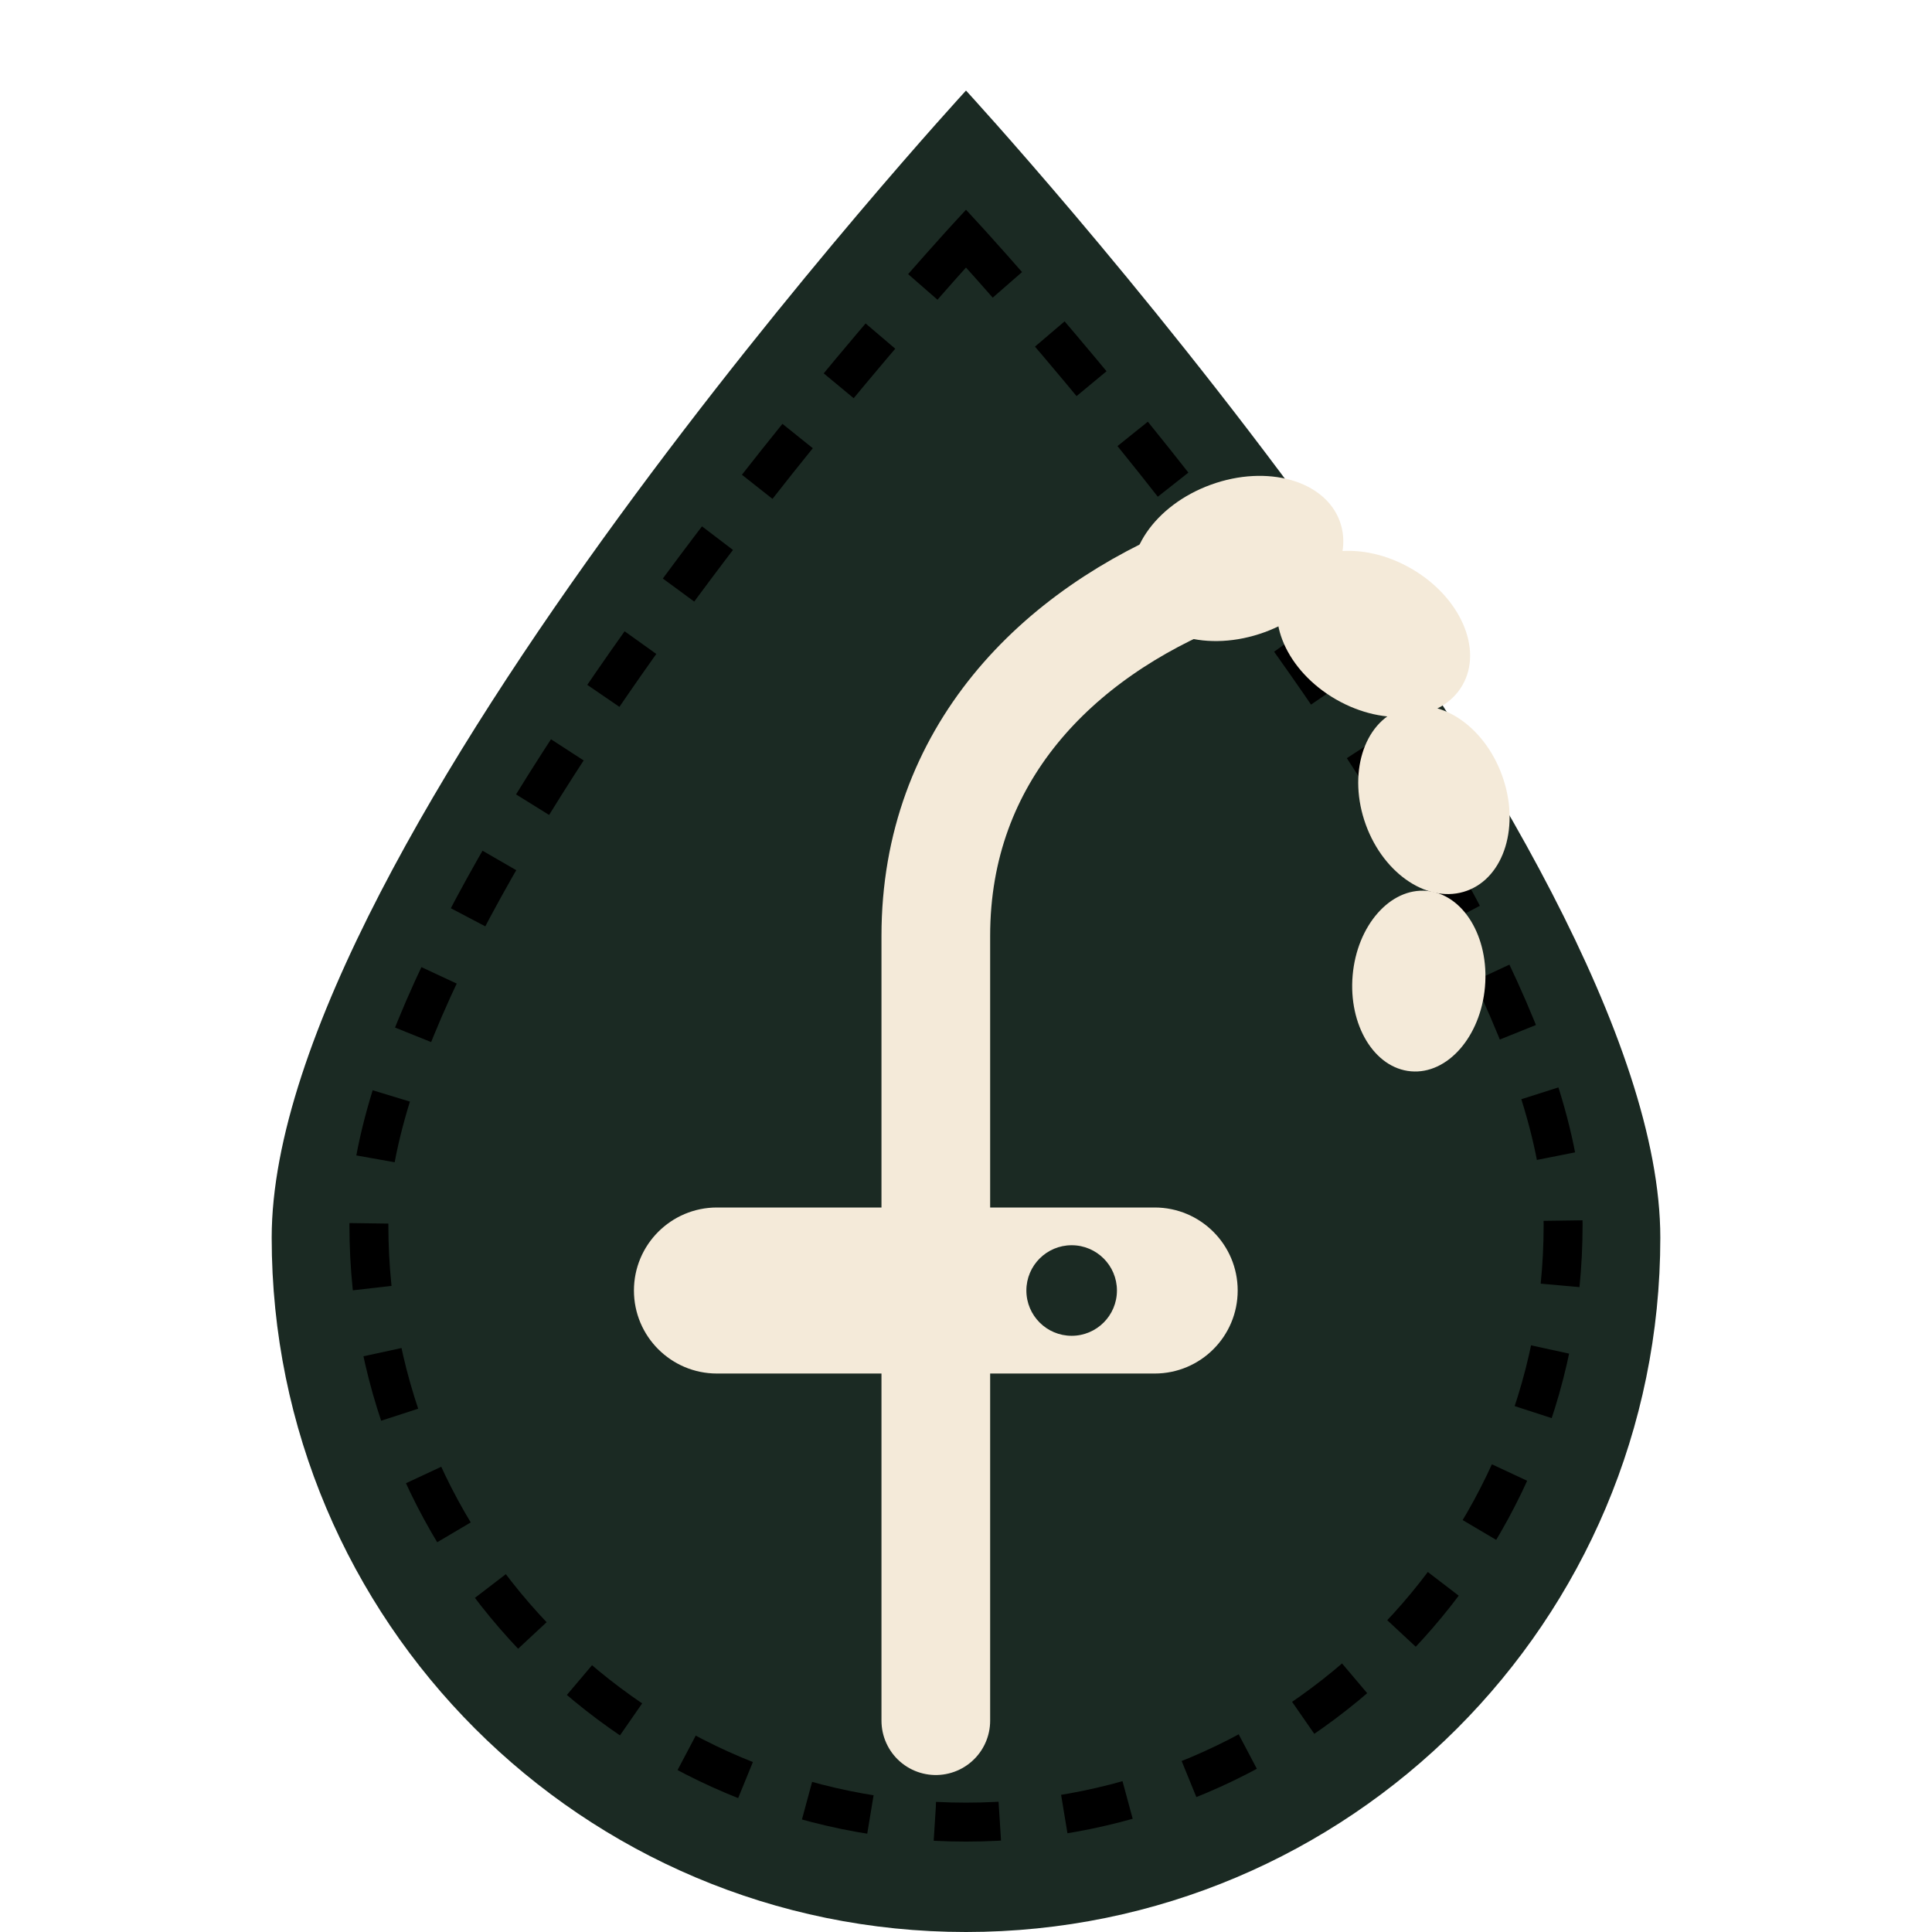
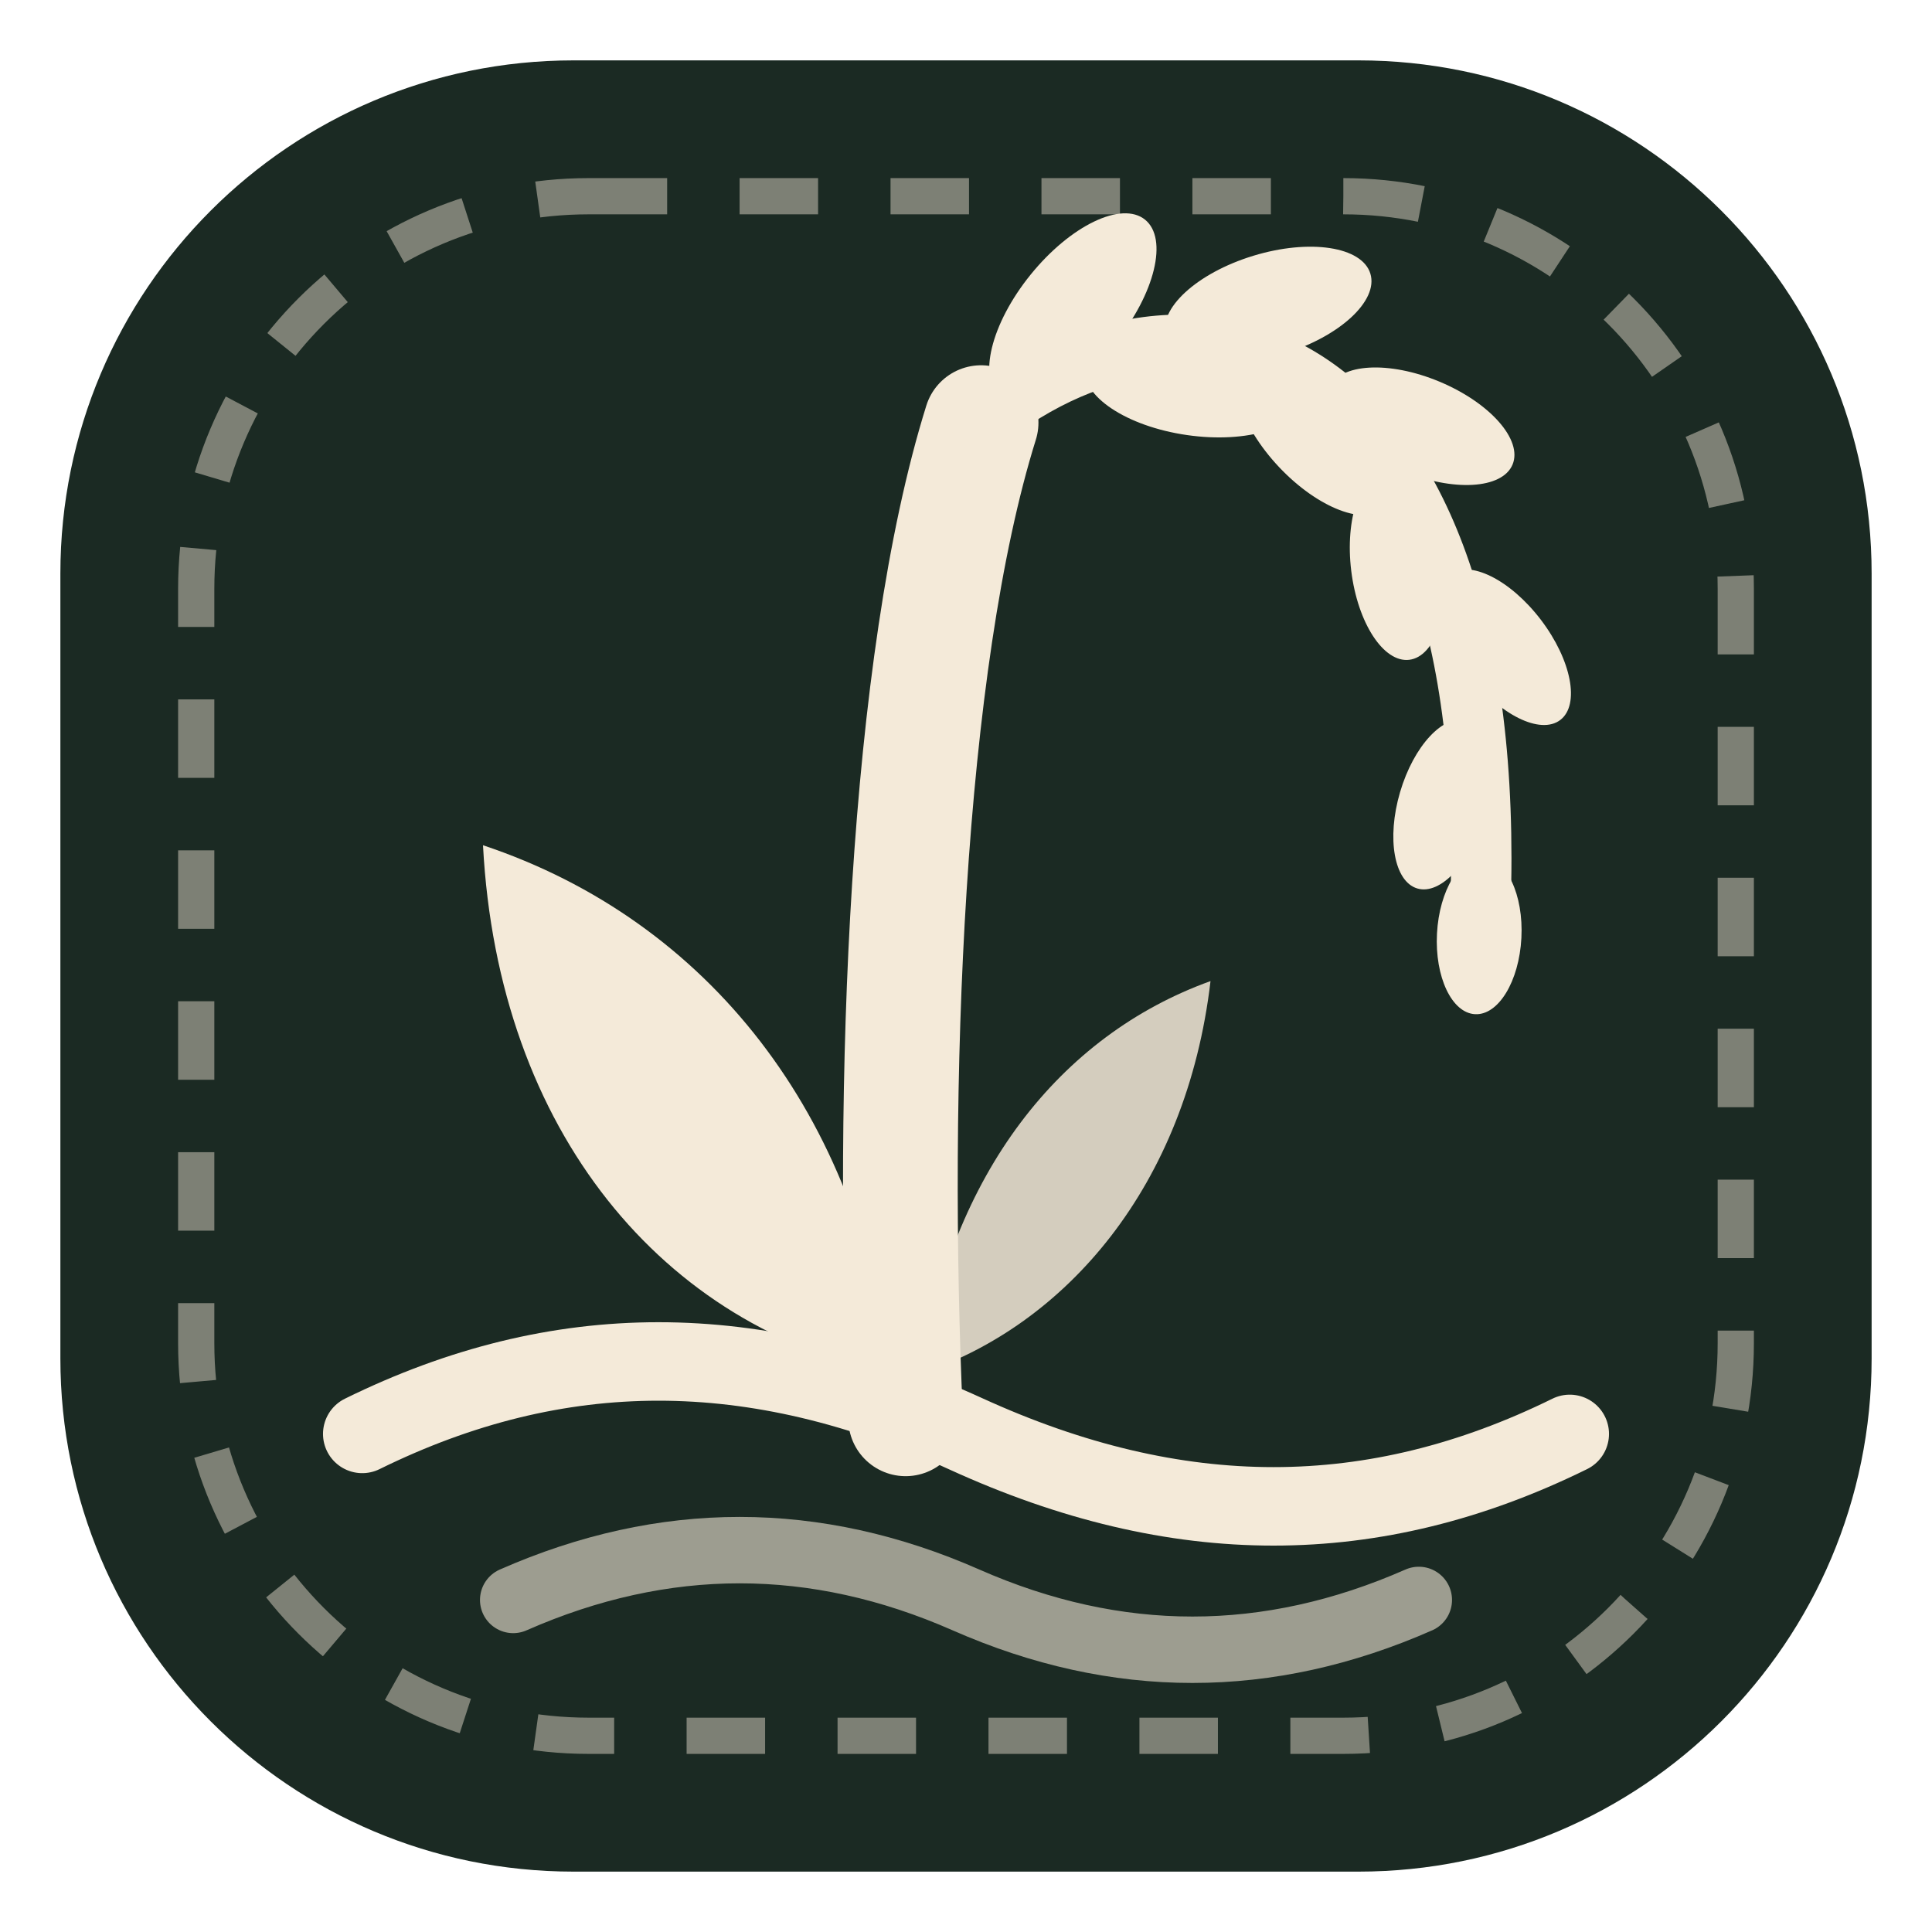
<svg xmlns="http://www.w3.org/2000/svg" viewBox="0 0 64 64" role="img" aria-label="Jagapadi">
-   <path d="M32 3C32 3 9 28 9 41a23 23 0 0 0 46 0C55 28 32 3 32 3Z" fill="#1b2a23" />
-   <path d="M32 3C32 3 9 28 9 41a23 23 0 0 0 46 0C55 28 32 3 32 3Z" fill="none" stroke="#000000" stroke-width="1.5" stroke-dasharray="2.5 2.5" transform="translate(32 38) scale(.86) translate(-32 -38)" />
-   <path d="M31 57V31c0-6 4-10 9-12" fill="none" stroke="#f4ead9" stroke-width="3.6" stroke-linecap="round" />
+   <rect x="2" y="2" width="60" height="60" rx="17" fill="#1b2a23" />
+   <rect x="6.5" y="6.5" width="51" height="51" rx="13" fill="none" stroke="#f4ead9" stroke-opacity=".45" stroke-width="1.2" stroke-dasharray="2.6 2.4" />
+   <path d="M12 47.5c6.5-3.2 13-3.2 20 0s13.5 3.2 20 0" fill="none" stroke="#f4ead9" stroke-width="2.6" stroke-linecap="round" />
+   <path d="M17 53c5-2.2 10-2.2 15 0s10 2.2 15 0" fill="none" stroke="#f4ead9" stroke-opacity=".6" stroke-width="2.2" stroke-linecap="round" />
+   <path d="M29.5 45.5C22 44 16.5 37.5 16 28c7.5 2.5 12.5 9 13.5 17.5Z" fill="#f4ead9" />
+   <path d="M30.5 45.5c4.8-1.6 8.8-6.2 9.6-13-5 1.8-8.6 6.4-9.6 13Z" fill="#f4ead9" opacity=".85" />
+   <path d="M30 47C29.5 36 30 22 32.5 14" fill="none" stroke="#f4ead9" stroke-width="3.8" stroke-linecap="round" />
+   <path d="M32.5 14C40 8 50 12 49 31" fill="none" stroke="#f4ead9" stroke-width="2" stroke-linecap="round" />
  <g fill="#f4ead9">
-     <ellipse cx="41" cy="18.5" rx="3.6" ry="2.6" transform="rotate(-20 41 18.5)" />
-     <ellipse cx="45.5" cy="21" rx="3.4" ry="2.5" transform="rotate(30 45.5 21)" />
-     <ellipse cx="47.5" cy="26.5" rx="3.2" ry="2.4" transform="rotate(70 47.5 26.5)" />
-     <ellipse cx="47" cy="32.5" rx="3" ry="2.2" transform="rotate(95 47 32.5)" />
+     <ellipse cx="35.54" cy="10.23" rx="3.80" ry="1.80" transform="rotate(-51.0 35.54 10.23)" />
+     <ellipse cx="39.57" cy="12.68" rx="3.67" ry="1.75" transform="rotate(8.2 39.57 12.68)" />
+     <ellipse cx="42.01" cy="10.10" rx="3.54" ry="1.70" transform="rotate(-17.0 42.01 10.10)" />
+     <ellipse cx="43.57" cy="14.34" rx="3.41" ry="1.65" transform="rotate(46.7 43.57 14.34)" />
+     <ellipse cx="47.07" cy="14.12" rx="3.29" ry="1.60" transform="rotate(22.7 47.07 14.12)" />
+     <ellipse cx="46.30" cy="18.72" rx="3.16" ry="1.55" transform="rotate(83.0 46.30 18.72)" />
+     <ellipse cx="49.85" cy="21.44" rx="3.03" ry="1.50" transform="rotate(52.7 49.85 21.44)" />
+     <ellipse cx="47.77" cy="26.65" rx="2.90" ry="1.45" transform="rotate(106.4 47.77 26.65)" />
+     <ellipse cx="49.00" cy="31.00" rx="2.60" ry="1.40" transform="rotate(93.0 49.00 31.00)" />
  </g>
-   <rect x="21" y="40" width="20" height="5.5" rx="2.75" fill="#f4ead9" />
-   <circle cx="35.5" cy="42.75" r="1.5" fill="#1b2a23" />
</svg>
